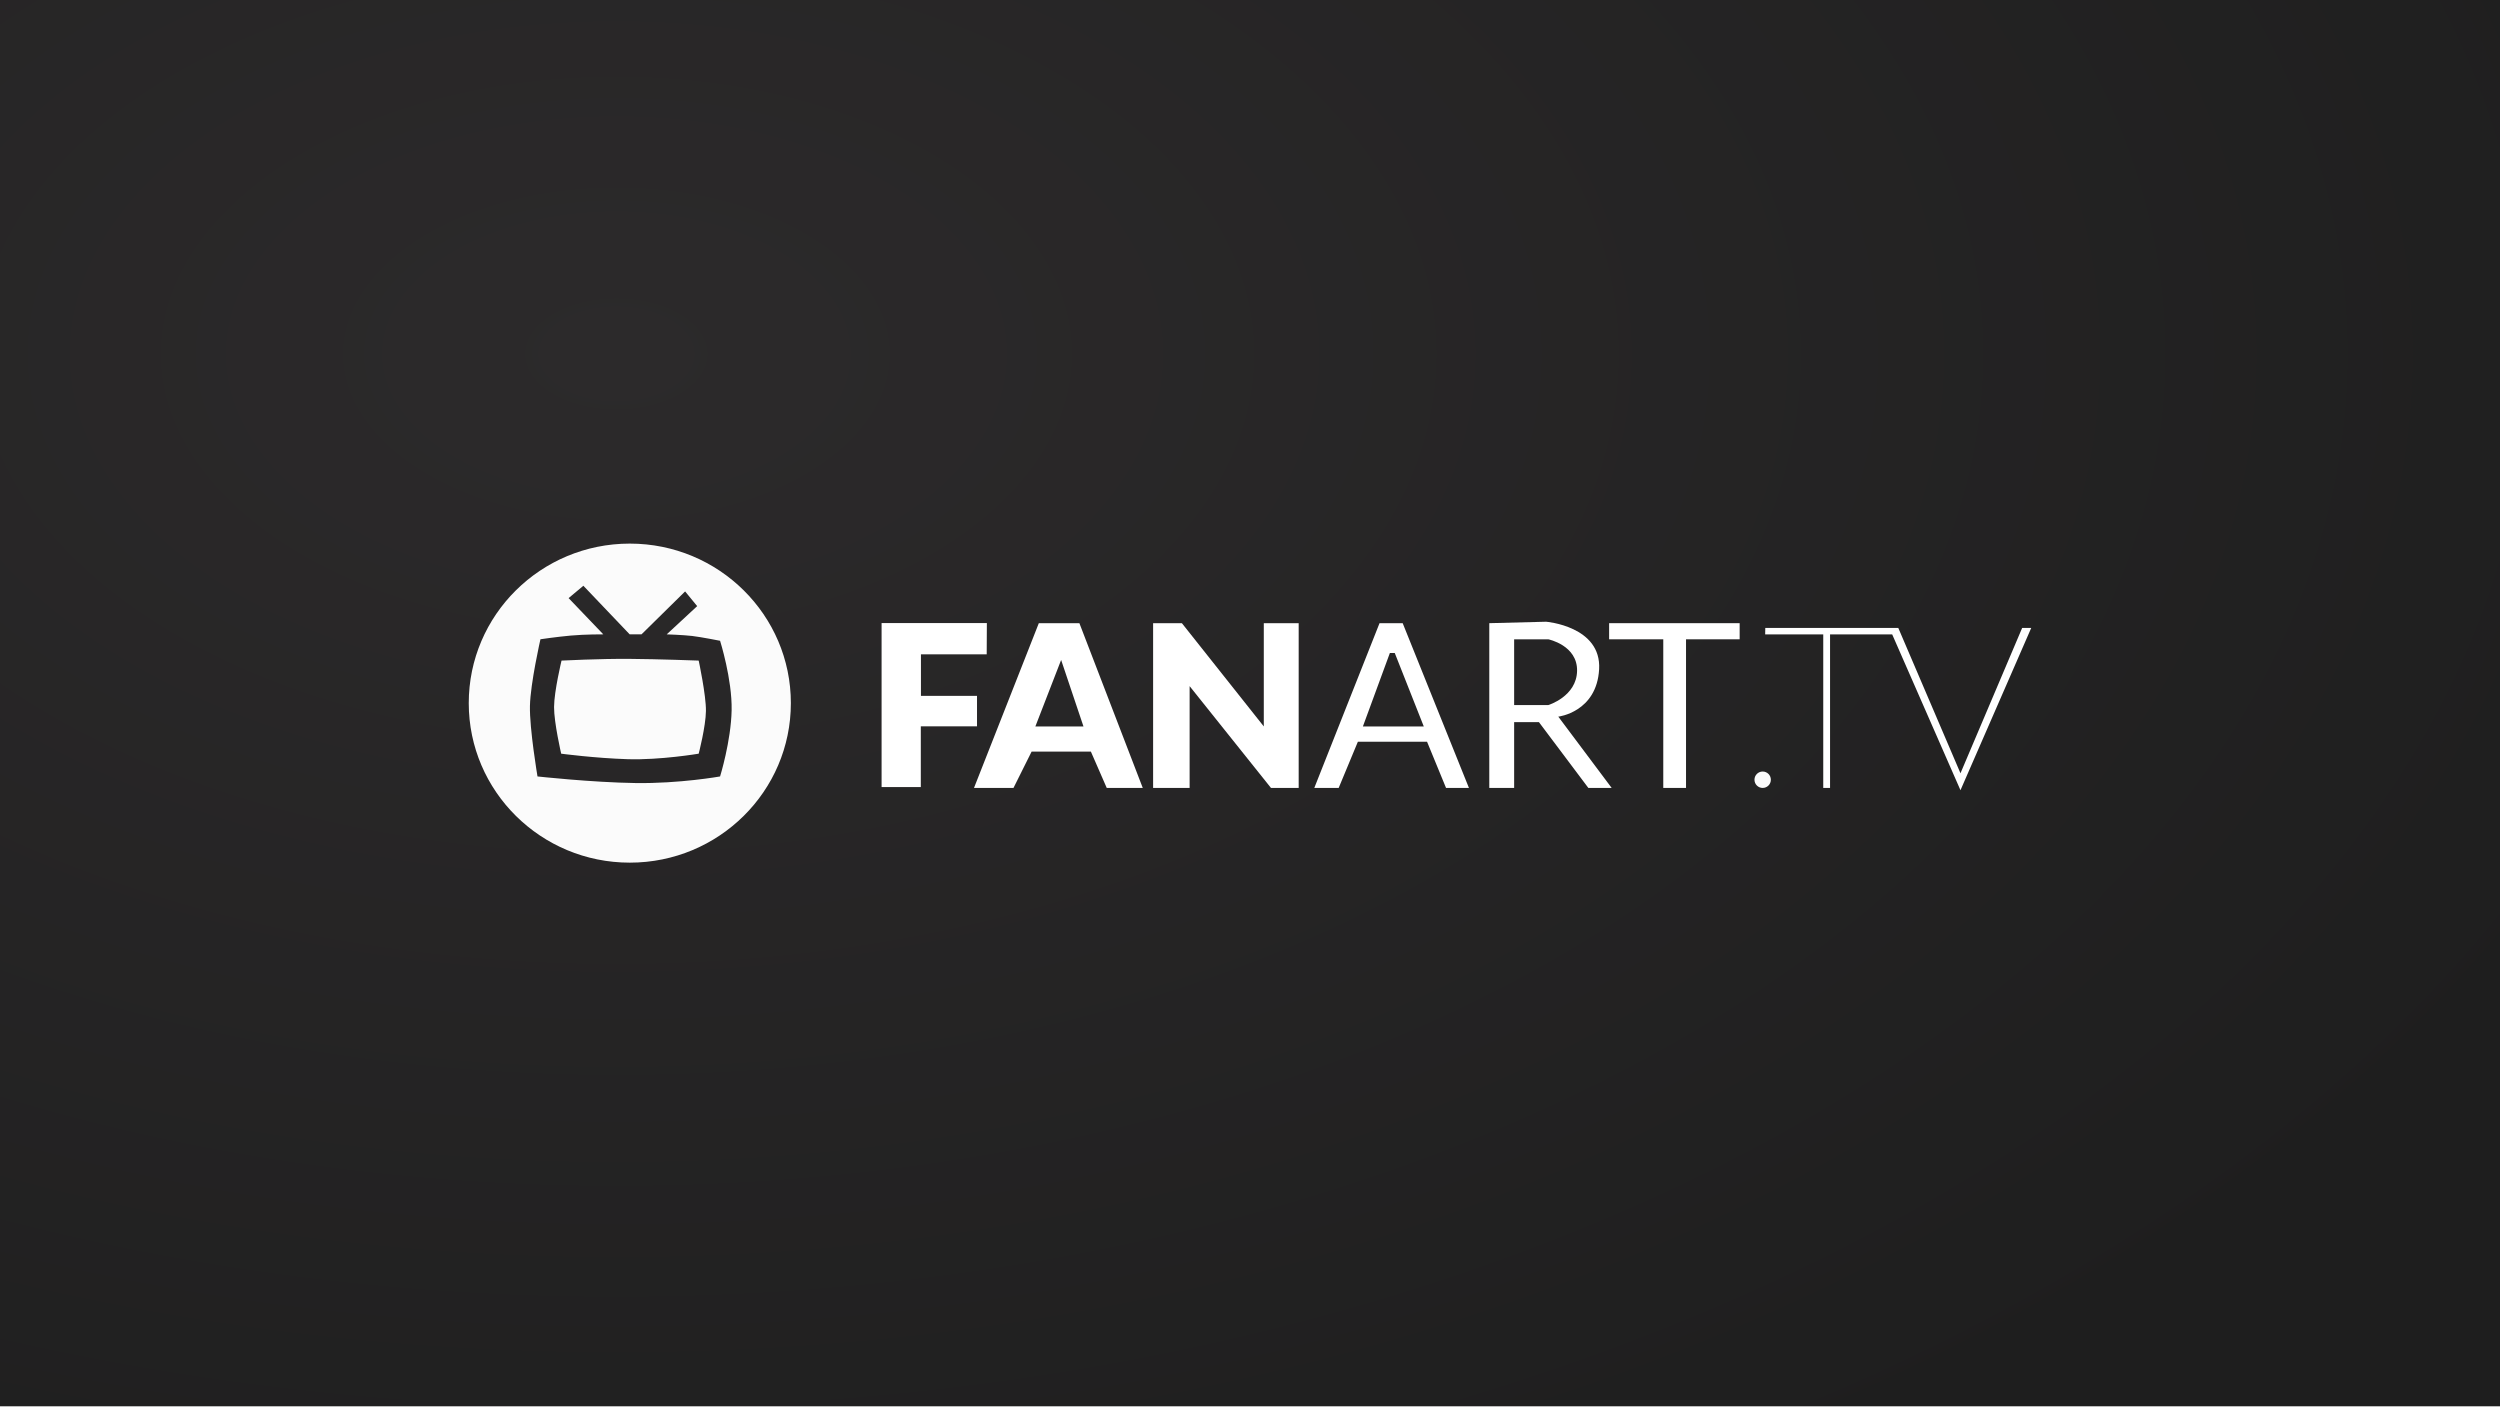
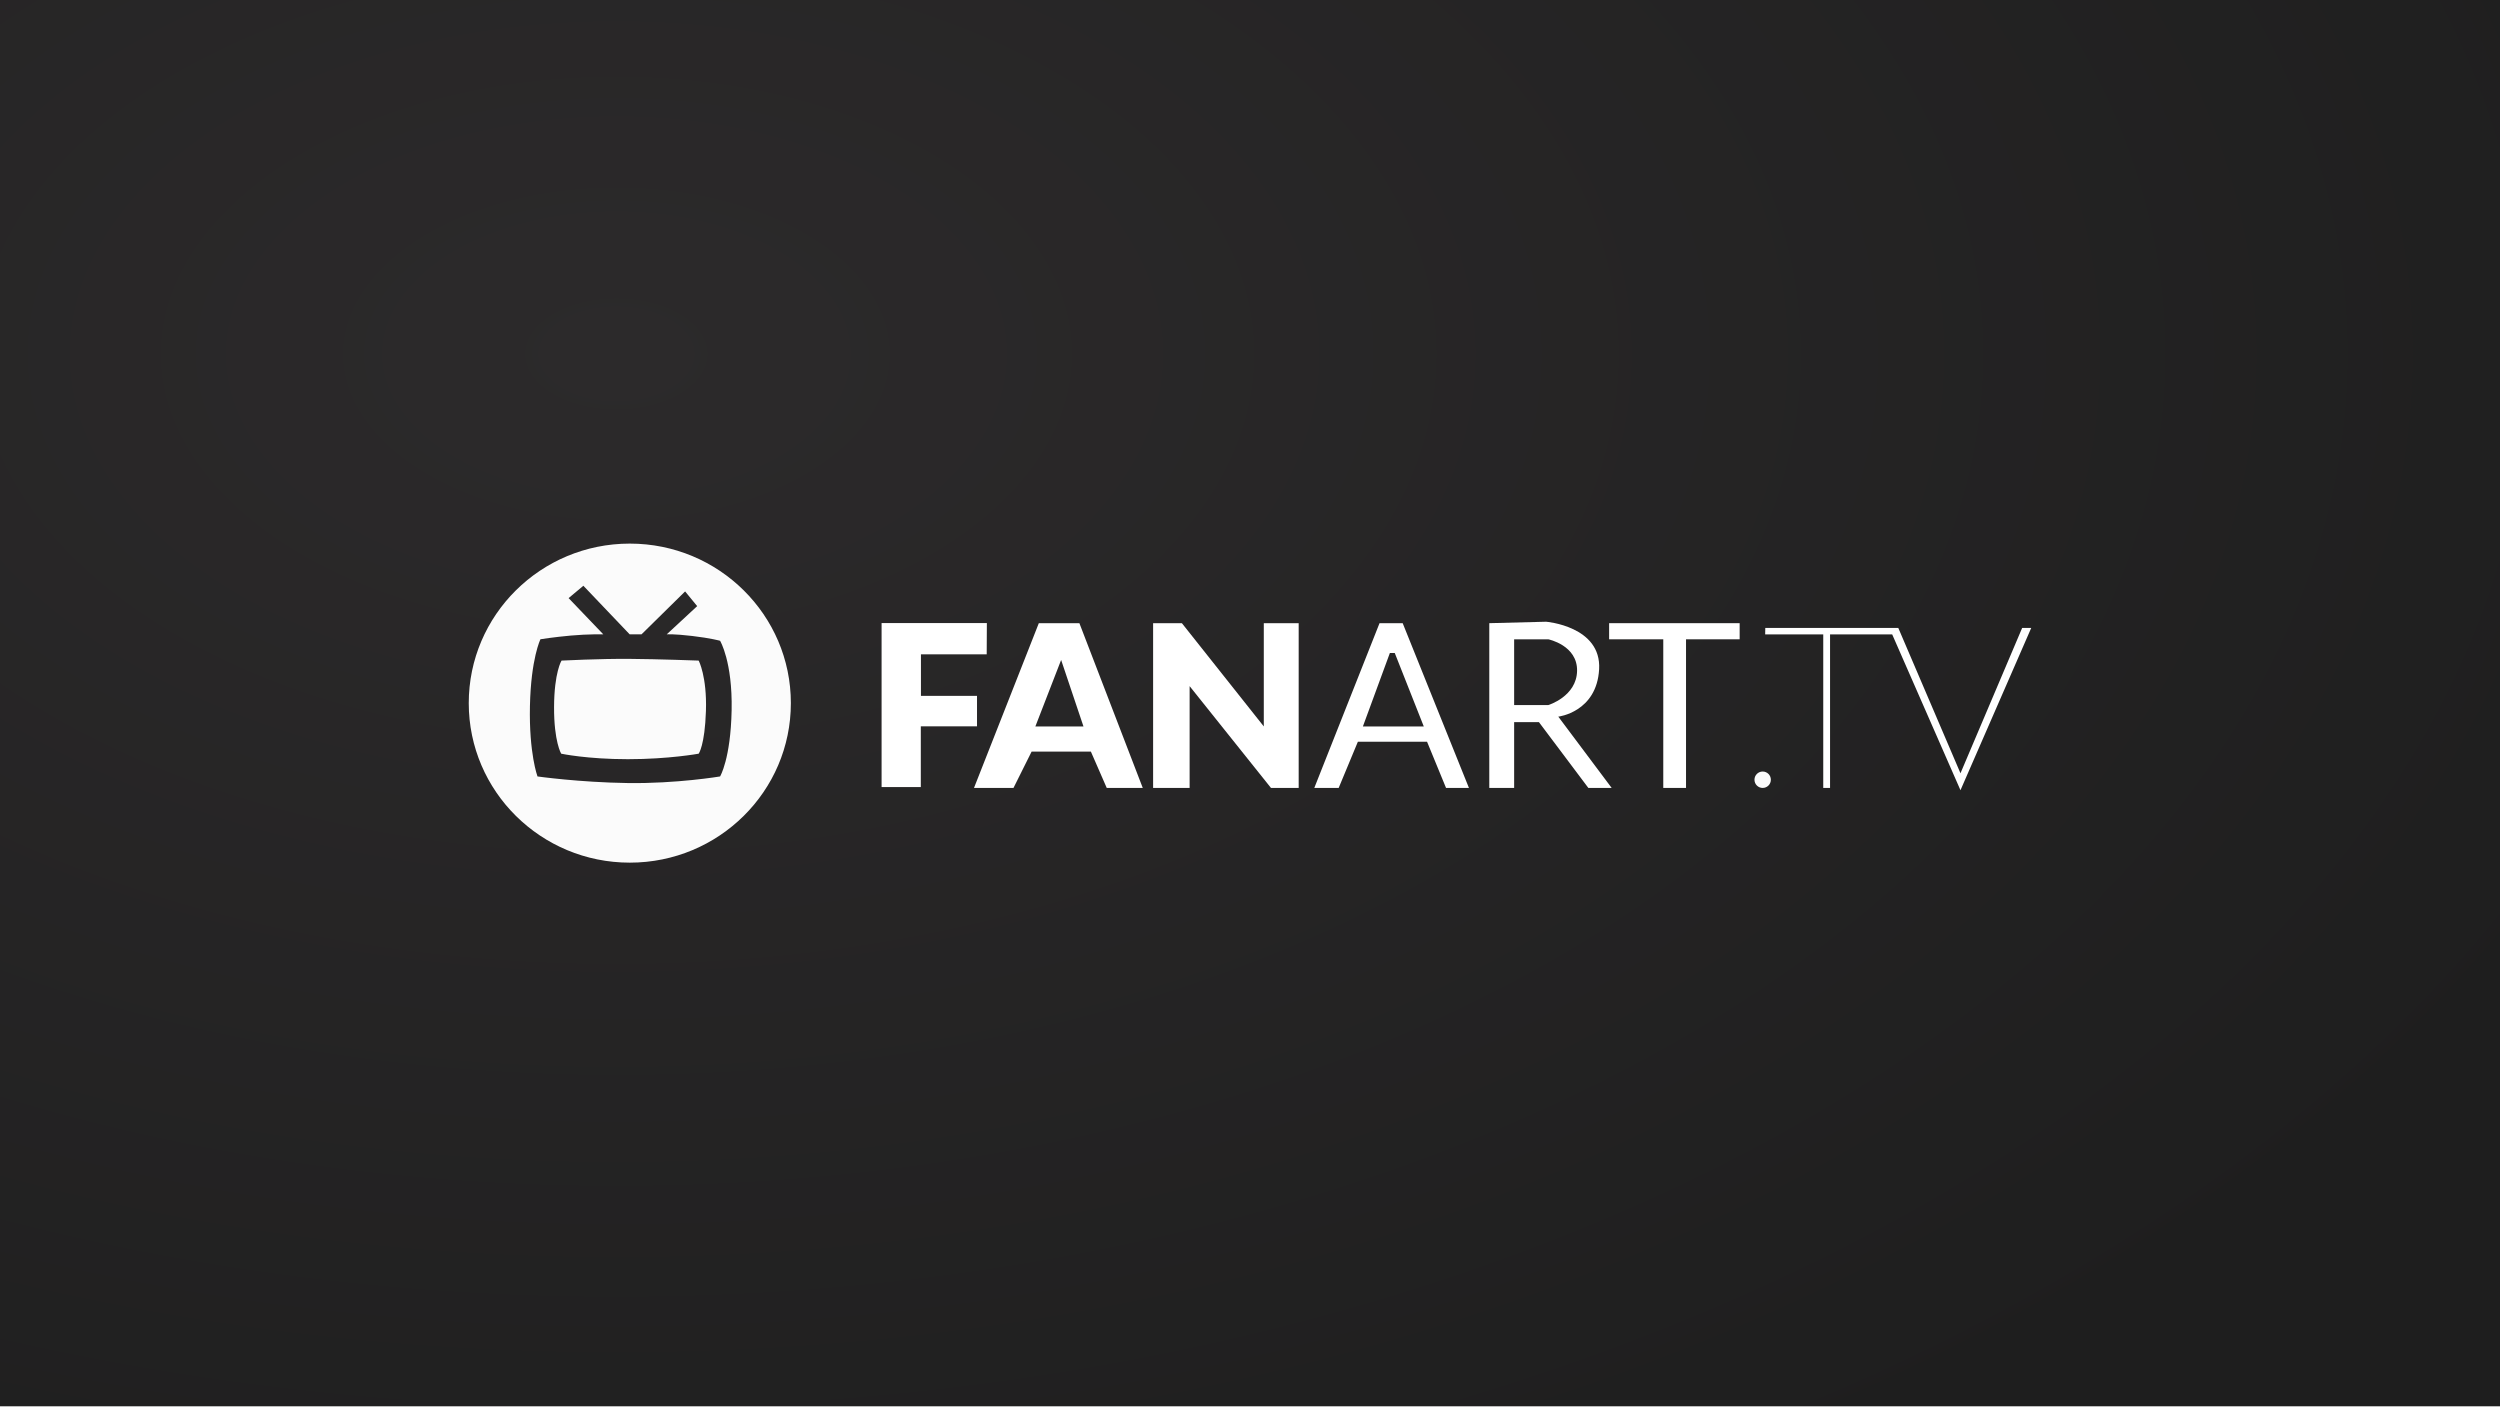
<svg xmlns="http://www.w3.org/2000/svg" xmlns:xlink="http://www.w3.org/1999/xlink" width="1920" height="1080" viewBox="0 0 508 285.75" version="1.1" id="svg8">
  <defs id="defs2">
    <rect x="50.76" y="387.586" width="2.702" height="357.888" id="rect1018" />
    <linearGradient id="linearGradient851">
      <stop style="stop-color:#282627;stop-opacity:1" offset="0" id="stop847" />
      <stop style="stop-color:#1a1a1a;stop-opacity:1" offset="1" id="stop849" />
    </linearGradient>
    <radialGradient xlink:href="#linearGradient851" id="radialGradient853" cx="125.255" cy="16.735" fx="125.255" fy="16.735" r="254" gradientTransform="matrix(0,1.064754,-1.749518,0,154.5323,-61.44433)" gradientUnits="userSpaceOnUse" />
    <style id="style914">.cls-1{fill:url(#linear-gradient);}</style>
  </defs>
  <g id="layer1">
    <rect style="opacity:0.98;fill:url(#radialGradient853);stroke-width:2.646;fill-opacity:1" id="rect845" width="508" height="285.75" x="0" y="2.1874998e-06" />
    <text xml:space="preserve" id="text1016" style="font-family:'Noto Sans';font-size:10.583px;line-height:1.25;letter-spacing:0px;word-spacing:0px;-inkscape-font-specification:'Noto Sans';white-space:pre;shape-inside:url(#rect1018);" />
  </g>
  <g id="g1981" transform="matrix(0.8786496,0,0,0.8786496,48.48554,-188.5259)">
-     <path id="path1884" style="opacity:0.98;fill:#ffffff;fill-opacity:1;stroke-width:0;stroke-miterlimit:4;stroke-dasharray:none" d="m 341.824,1286.094 a 140.775,139.434 0 0 0 -140.666,139.434 140.775,139.434 0 0 0 140.775,139.434 140.775,139.434 0 0 0 140.775,-139.434 140.775,139.434 0 0 0 -140.775,-139.434 140.775,139.434 0 0 0 -0.109,0 z m -40.482,36.846 40.482,42.477 h 10.326 l 38.123,-37.529 10.547,12.857 -26.619,24.672 c 0,0 14.422,0.49 22.209,1.404 7.787,0.915 24.426,4.211 24.426,4.211 0,2e-4 10.626,33.656 10.096,60.686 -0.53,27.029 -10.096,57.895 -10.096,57.895 0,0 -35.367,6.334 -73.838,5.775 -38.471,-0.559 -85.75,-5.775 -85.75,-5.775 0,0 -7.035,-41.618 -6.605,-61.603 0.429,-19.985 9.182,-58.307 9.182,-58.307 0,0 14.097,-2.099 26.598,-3.231 12.5,-1.132 28.35,-1.055 28.35,-1.055 l -30.338,-31.678 z m 40.229,63.904 c -25.965,-0.196 -59.318,1.506 -59.318,1.506 0,0 -6.471,26.857 -6.525,40.584 -0.055,13.727 6.225,40.783 6.225,40.783 0,0 29.929,3.969 58.312,4.82 28.384,0.851 61.879,-4.82 61.879,-4.82 0,0 6.157,-23.641 6.328,-37.365 0.171,-13.724 -6.328,-44.002 -6.328,-44.002 0,0 -34.607,-1.31 -60.572,-1.506 z" transform="scale(0.2645833)" />
+     <path id="path1884" style="opacity:0.98;fill:#ffffff;fill-opacity:1;stroke-width:0;stroke-miterlimit:4;stroke-dasharray:none" d="m 341.824,1286.094 c -77.705,0.059 -140.666,62.468 -140.666,139.434 -4e-5,77.007 63.027,139.434 140.775,139.434 77.748,4e-4 140.775,-62.426 140.775,-139.434 -2e-5,-77.007 -63.027,-139.434 -140.775,-139.434 z m -40.482,36.846 40.482,42.477 h 10.326 l 38.123,-37.529 10.547,12.857 -26.619,24.672 c 0,0 5.816,-0.521 22.209,1.404 16.393,1.926 24.426,4.211 24.426,4.211 0,1e-4 10.931,18.076 10.096,60.686 -0.836,42.61 -10.096,57.895 -10.096,57.895 0,0 -38.082,6.394 -80.667,5.775 -42.585,-0.619 -78.921,-5.775 -78.921,-5.775 0,0 -7.499,-20.012 -6.605,-61.603 0.893,-41.591 9.182,-58.307 9.182,-58.307 0,0 11.304,-1.846 26.598,-3.231 15.294,-1.385 28.35,-1.055 28.35,-1.055 l -30.338,-31.678 z m 40.229,63.904 c -25.965,-0.196 -59.318,1.506 -59.318,1.506 0,0 -6.405,10.276 -6.525,40.584 -0.121,30.308 6.225,40.783 6.225,40.783 0,0 22.553,4.82 58.312,4.82 35.759,0 61.879,-4.82 61.879,-4.82 0,0 5.351,-7.235 6.328,-37.365 0.978,-30.13 -6.328,-44.002 -6.328,-44.002 0,0 -34.607,-1.31 -60.572,-1.506 z" transform="scale(0.2645833)" />
    <path style="fill:#ffffff;fill-opacity:1;stroke:none;stroke-width:0.265px;stroke-linecap:butt;stroke-linejoin:miter;stroke-opacity:1" d="m 173.043,358.651 h -24.345 v 37.936 h 9.07 v -14.054 h 12.997 v -7.035 h -12.965 v -9.61 h 15.207 z" id="path1895" />
    <path id="path1905" style="fill:#ffffff;fill-opacity:1;stroke:none;stroke-width:1px;stroke-linecap:butt;stroke-linejoin:miter;stroke-opacity:1" d="m 699.436,1355.647 -56.662,144.01 h 34.518 l 15.855,-31.777 h 51.789 l 13.871,31.777 h 31.488 l -55.398,-144.01 z m 19.504,32.139 19.52,58.115 h -42.035 z" transform="scale(0.2645833)" />
    <path style="fill:#ffffff;fill-opacity:1;stroke:none;stroke-width:0.265px;stroke-linecap:butt;stroke-linejoin:miter;stroke-opacity:1" d="m 211.491,358.681 v 38.103 h 8.444 v -23.542 l 18.815,23.542 h 6.406 v -38.103 h -8.067 v 23.88 l -18.945,-23.88 z" id="path1932" />
    <path id="path1936" style="fill:#ffffff;fill-opacity:1;stroke:none;stroke-width:1px;stroke-linecap:butt;stroke-linejoin:miter;stroke-opacity:1" d="m 997.242,1355.647 -57.02,144.01 h 21.312 l 16.785,-40.389 h 60.453 l 16.605,40.389 h 20.016 l -57.912,-144.01 z m 9.041,26.068 h 4.266 l 25.367,64.186 h -53.207 z" transform="scale(0.2645833)" />
    <path id="path1947" style="fill:#ffffff;fill-opacity:1;stroke:none;stroke-width:1px;stroke-linecap:butt;stroke-linejoin:miter;stroke-opacity:1" d="m 1142.844,1354.381 -49.664,1.266 v 144.01 h 21.721 v -57.543 h 21.648 l 43.213,57.543 h 20.385 l -46.656,-62.31 c 0,0 33.626,-3.889 35.697,-41.477 2.071,-37.587 -46.344,-41.488 -46.344,-41.488 z m -27.943,15.365 h 29.869 c 0,0 25.532,5.178 25.143,27.572 -0.389,22.394 -25.143,29.914 -25.143,29.914 h -29.869 z" transform="scale(0.2645833)" />
    <path style="fill:#ffffff;fill-opacity:1;stroke:none;stroke-width:0.265px;stroke-linecap:butt;stroke-linejoin:miter;stroke-opacity:1" d="m 316.951,358.681 v 3.73 h 12.523 v 34.372 h 5.261 v -34.372 h 12.402 v -3.73 z" id="path1960" />
    <circle style="opacity:0.98;fill:#ffffff;fill-opacity:1;stroke:none;stroke-width:0;stroke-miterlimit:4;stroke-dasharray:none" id="path1962" cx="352.46" cy="394.887" r="1.897" />
    <path style="fill:#ffffff;fill-opacity:1;stroke:none;stroke-width:0.265px;stroke-linecap:butt;stroke-linejoin:miter;stroke-opacity:1" d="m 353.065,359.776 h 30.756 l 14.384,33.616 14.269,-33.616 2.099,-1e-5 -16.368,37.537 -15.79,-36.034 h -14.371 v 35.505 h -1.574 v -35.505 h -13.431 z" id="path1970" />
  </g>
</svg>
